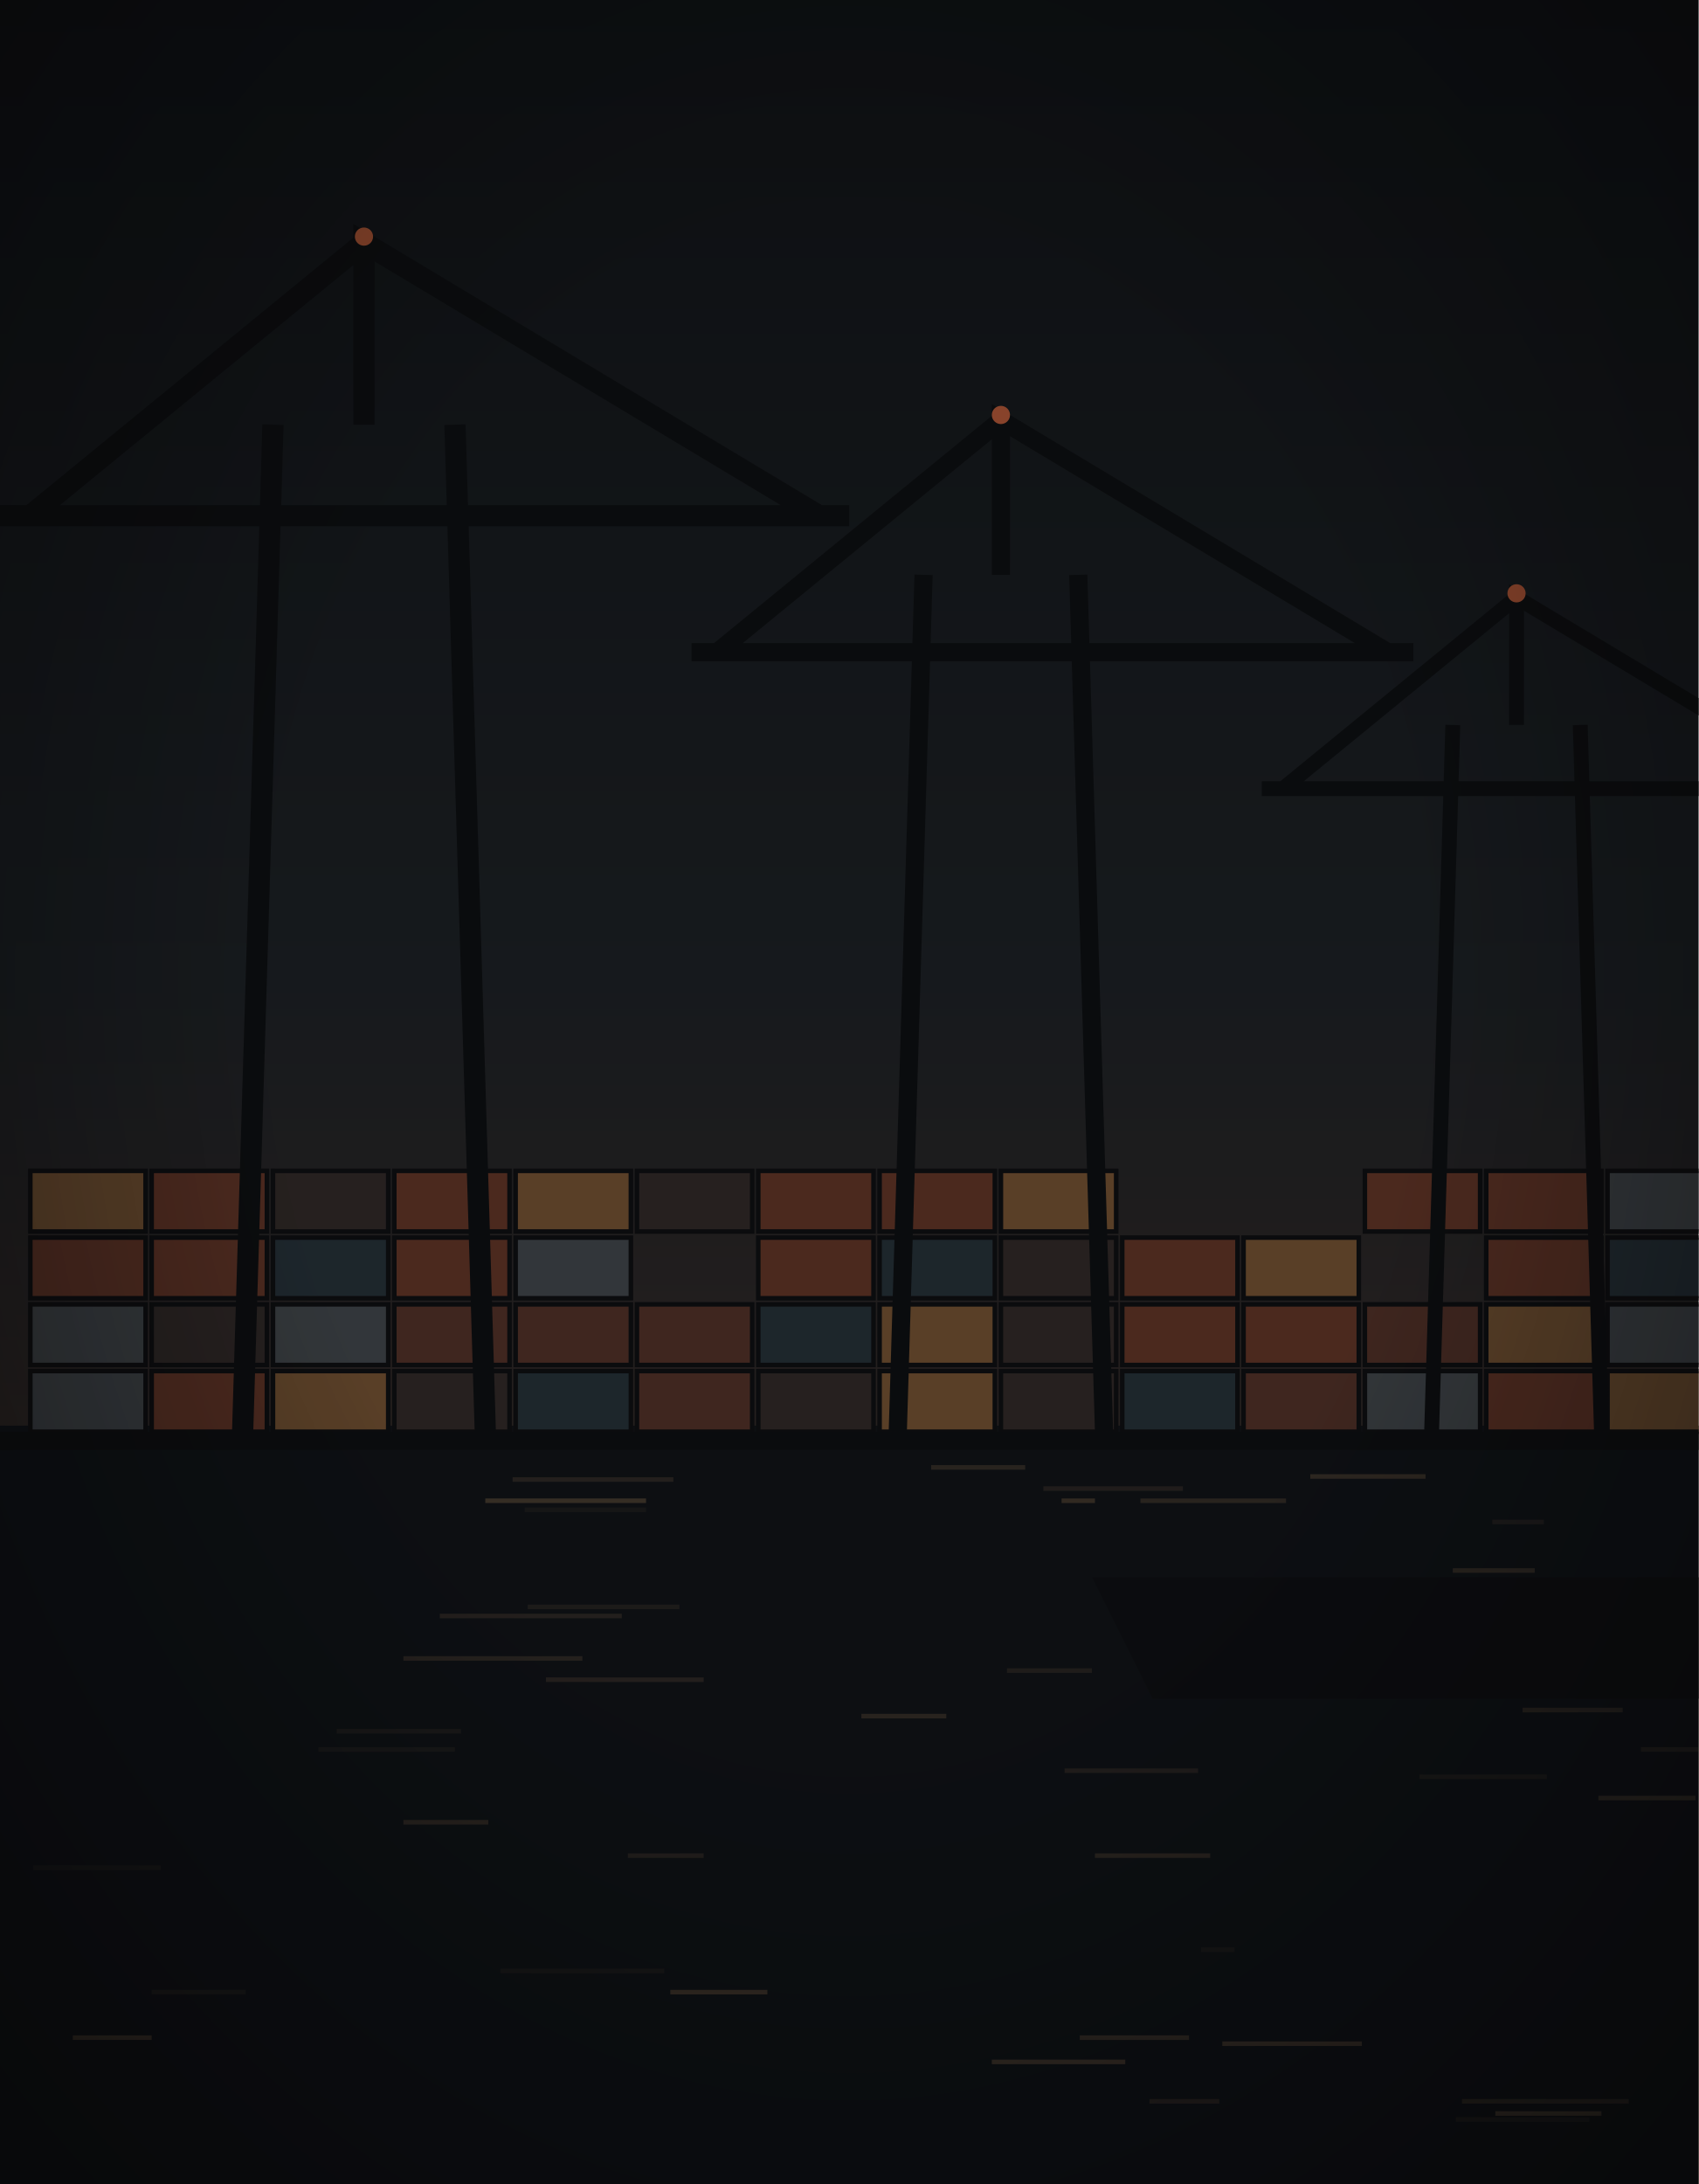
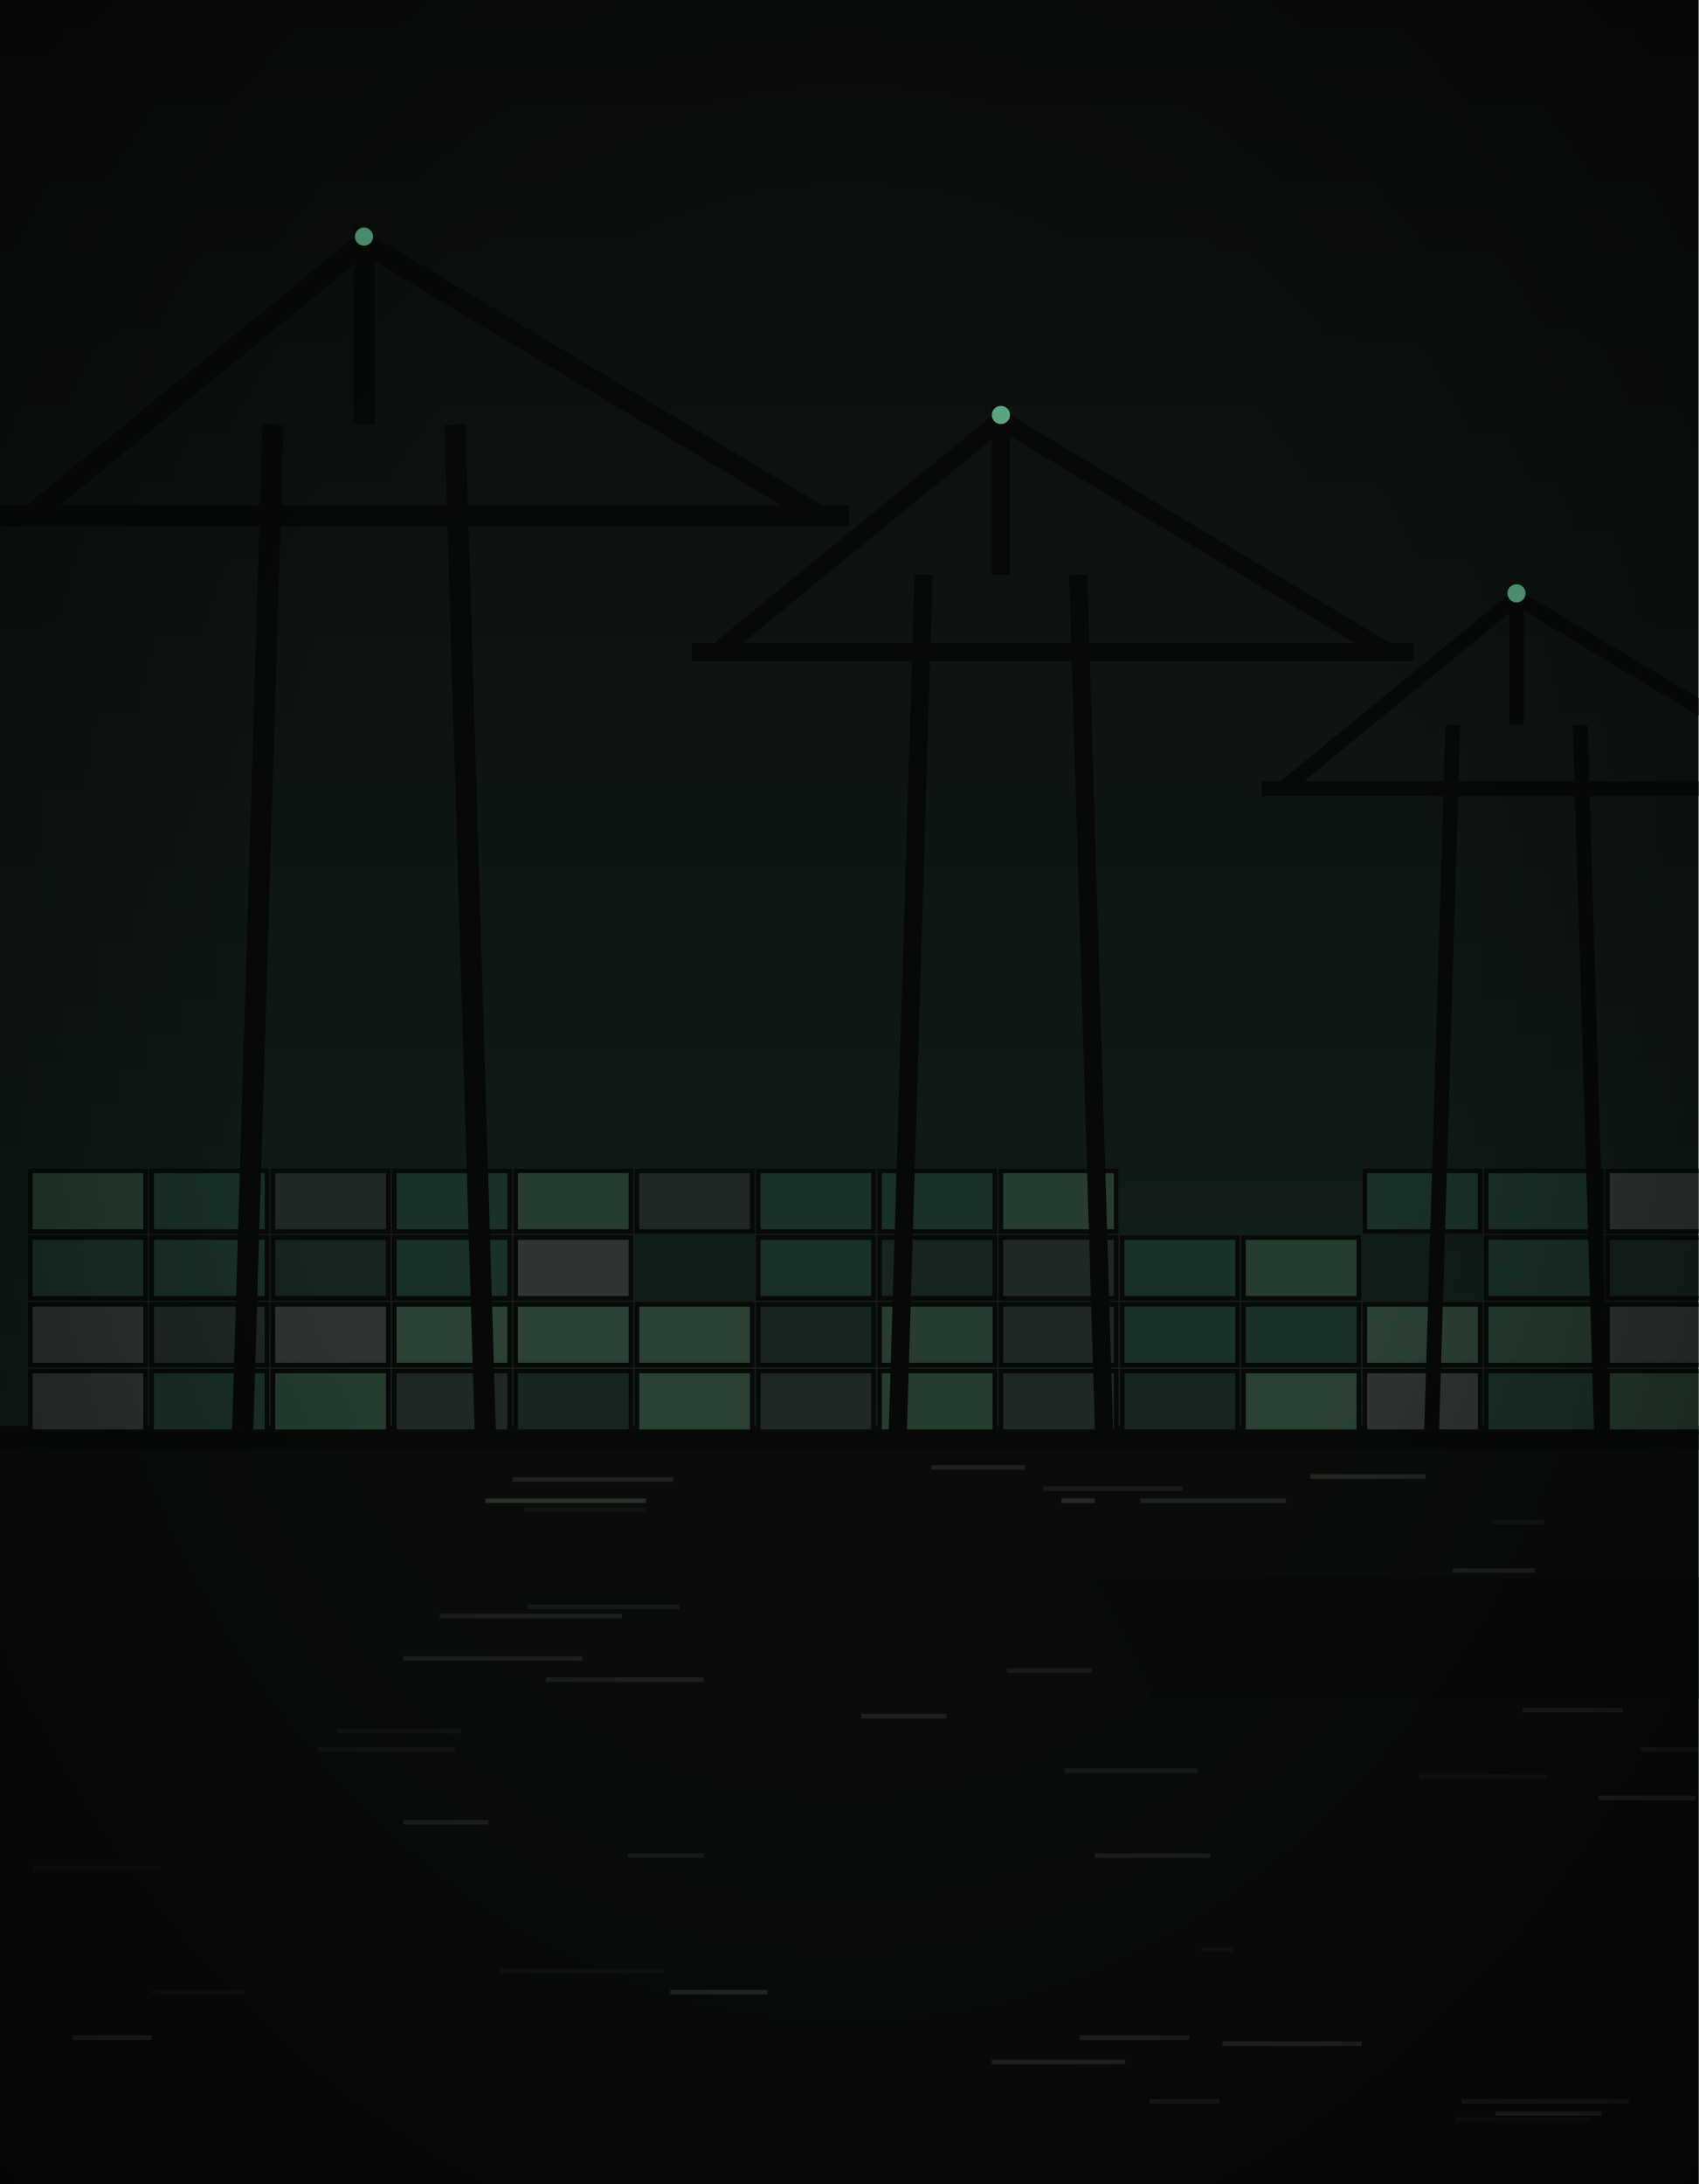
<svg xmlns="http://www.w3.org/2000/svg" viewBox="0 0 560 720" width="560" height="720" preserveAspectRatio="xMidYMid slice">
  <defs>
    <linearGradient id="sky" x1="0" y1="0" x2="0" y2="1">
-       <stop offset="0%" stop-color="#0A0D0F" />
-       <stop offset="45%" stop-color="#161A1D" />
-       <stop offset="70%" stop-color="#2E2420" />
-       <stop offset="86%" stop-color="#5A3722" />
-       <stop offset="100%" stop-color="#6E4226" />
+       <stop offset="0%" stop-color="#0A0D0B" />
+       <stop offset="45%" stop-color="#111A15" />
+       <stop offset="70%" stop-color="#15291F" />
+       <stop offset="86%" stop-color="#1D4431" />
+       <stop offset="100%" stop-color="#245A40" />
    </linearGradient>
    <radialGradient id="vig" cx="50%" cy="45%" r="75%">
      <stop offset="45%" stop-color="#000" stop-opacity="0" />
      <stop offset="100%" stop-color="#000" stop-opacity="0.65" />
    </radialGradient>
    <linearGradient id="glowUp" x1="0" y1="1" x2="0" y2="0">
-       <stop offset="0%" stop-color="#D9A36B" stop-opacity="0.35" />
-       <stop offset="100%" stop-color="#D9A36B" stop-opacity="0" />
+       <stop offset="0%" stop-color="#E6E1CF" stop-opacity="0.25" />
+       <stop offset="100%" stop-color="#E6E1CF" stop-opacity="0" />
    </linearGradient>
    <radialGradient id="lamp" cx="50%" cy="50%" r="50%">
-       <stop offset="0%" stop-color="#D9A36B" stop-opacity="0.55" />
-       <stop offset="100%" stop-color="#D9A36B" stop-opacity="0" />
+       <stop offset="0%" stop-color="#E6E1CF" stop-opacity="0.45" />
+       <stop offset="100%" stop-color="#E6E1CF" stop-opacity="0" />
    </radialGradient>
+     <linearGradient id="band" x1="0" y1="0" x2="0" y2="1">
+       <stop offset="0%" stop-color="#1F8A5F" stop-opacity="0" />
+       <stop offset="100%" stop-color="#1F8A5F" stop-opacity="0.3" />
+     </linearGradient>
  </defs>
  <rect width="560" height="720" fill="url(#sky)" />
-   <rect y="470" width="560" height="250" fill="#0A0D10" />
-   <rect x="133" y="600" width="28" height="1.5" fill="#D9A36B" opacity="0.17" />
-   <rect x="350" y="494" width="11" height="1.5" fill="#D9A36B" opacity="0.22" />
-   <rect x="145" y="532" width="60" height="1.5" fill="#D9A36B" opacity="0.14" />
-   <rect x="468" y="585" width="42" height="1.5" fill="#D9A36B" opacity="0.08" />
-   <rect x="356" y="671" width="36" height="1.5" fill="#D9A36B" opacity="0.20" />
-   <rect x="376" y="494" width="48" height="1.5" fill="#D9A36B" opacity="0.17" />
-   <rect x="169" y="487" width="53" height="1.5" fill="#D9A36B" opacity="0.14" />
-   <rect x="403" y="673" width="46" height="1.5" fill="#D9A36B" opacity="0.23" />
-   <rect x="221" y="656" width="32" height="1.5" fill="#D9A36B" opacity="0.24" />
-   <rect x="492" y="501" width="17" height="1.5" fill="#D9A36B" opacity="0.09" />
-   <rect x="541" y="576" width="41" height="1.5" fill="#D9A36B" opacity="0.11" />
-   <rect x="284" y="565" width="28" height="1.5" fill="#D9A36B" opacity="0.17" />
-   <rect x="327" y="679" width="44" height="1.5" fill="#D9A36B" opacity="0.24" />
-   <rect x="480" y="698" width="44" height="1.5" fill="#D9A36B" opacity="0.08" />
-   <rect x="482" y="692" width="55" height="1.5" fill="#D9A36B" opacity="0.16" />
-   <rect x="400" y="526" width="52" height="1.5" fill="#D9A36B" opacity="0.16" />
-   <rect x="160" y="494" width="53" height="1.5" fill="#D9A36B" opacity="0.25" />
-   <rect x="50" y="656" width="31" height="1.5" fill="#D9A36B" opacity="0.08" />
-   <rect x="165" y="649" width="54" height="1.5" fill="#D9A36B" opacity="0.06" />
-   <rect x="344" y="490" width="46" height="1.5" fill="#D9A36B" opacity="0.12" />
-   <rect x="493" y="696" width="35" height="1.5" fill="#D9A36B" opacity="0.25" />
-   <rect x="173" y="497" width="40" height="1.5" fill="#D9A36B" opacity="0.06" />
-   <rect x="111" y="570" width="41" height="1.5" fill="#D9A36B" opacity="0.08" />
-   <rect x="24" y="671" width="26" height="1.5" fill="#D9A36B" opacity="0.24" />
-   <rect x="502" y="563" width="33" height="1.5" fill="#D9A36B" opacity="0.15" />
-   <rect x="361" y="611" width="38" height="1.5" fill="#D9A36B" opacity="0.17" />
-   <rect x="527" y="592" width="32" height="1.5" fill="#D9A36B" opacity="0.19" />
-   <rect x="133" y="546" width="59" height="1.5" fill="#D9A36B" opacity="0.15" />
-   <rect x="307" y="483" width="31" height="1.5" fill="#D9A36B" opacity="0.17" />
-   <rect x="11" y="615" width="42" height="1.5" fill="#D9A36B" opacity="0.06" />
-   <rect x="351" y="583" width="44" height="1.5" fill="#D9A36B" opacity="0.12" />
-   <rect x="396" y="642" width="11" height="1.5" fill="#D9A36B" opacity="0.06" />
-   <rect x="379" y="692" width="23" height="1.5" fill="#D9A36B" opacity="0.14" />
-   <rect x="332" y="550" width="28" height="1.5" fill="#D9A36B" opacity="0.11" />
-   <rect x="207" y="611" width="25" height="1.5" fill="#D9A36B" opacity="0.13" />
-   <rect x="432" y="486" width="38" height="1.5" fill="#D9A36B" opacity="0.20" />
-   <rect x="174" y="529" width="50" height="1.5" fill="#D9A36B" opacity="0.10" />
-   <rect x="105" y="576" width="45" height="1.5" fill="#D9A36B" opacity="0.07" />
-   <rect x="180" y="553" width="52" height="1.5" fill="#D9A36B" opacity="0.14" />
-   <rect x="479" y="517" width="27" height="1.5" fill="#D9A36B" opacity="0.18" />
-   <rect x="10" y="452" width="38" height="20" fill="#3A3F42" stroke="#08090A" stroke-width="1.5" />
-   <rect x="50" y="452" width="38" height="20" fill="#5A2E1F" stroke="#08090A" stroke-width="1.5" />
-   <rect x="90" y="452" width="38" height="20" fill="#6B4A2A" stroke="#08090A" stroke-width="1.5" />
-   <rect x="130" y="452" width="38" height="20" fill="#2A2320" stroke="#08090A" stroke-width="1.5" />
-   <rect x="170" y="452" width="38" height="20" fill="#1F2A30" stroke="#08090A" stroke-width="1.5" />
-   <rect x="210" y="452" width="38" height="20" fill="#4A2A20" stroke="#08090A" stroke-width="1.5" />
-   <rect x="250" y="452" width="38" height="20" fill="#2A2320" stroke="#08090A" stroke-width="1.5" />
-   <rect x="290" y="452" width="38" height="20" fill="#6B4A2A" stroke="#08090A" stroke-width="1.5" />
-   <rect x="330" y="452" width="38" height="20" fill="#2A2320" stroke="#08090A" stroke-width="1.5" />
-   <rect x="370" y="452" width="38" height="20" fill="#1F2A30" stroke="#08090A" stroke-width="1.5" />
-   <rect x="410" y="452" width="38" height="20" fill="#4A2A20" stroke="#08090A" stroke-width="1.5" />
-   <rect x="450" y="452" width="38" height="20" fill="#3A3F42" stroke="#08090A" stroke-width="1.5" />
-   <rect x="490" y="452" width="38" height="20" fill="#5A2E1F" stroke="#08090A" stroke-width="1.5" />
-   <rect x="530" y="452" width="38" height="20" fill="#6B4A2A" stroke="#08090A" stroke-width="1.5" />
-   <rect x="10" y="430" width="38" height="20" fill="#3A3F42" stroke="#08090A" stroke-width="1.5" />
-   <rect x="50" y="430" width="38" height="20" fill="#2A2320" stroke="#08090A" stroke-width="1.5" />
-   <rect x="90" y="430" width="38" height="20" fill="#3A3F42" stroke="#08090A" stroke-width="1.5" />
-   <rect x="130" y="430" width="38" height="20" fill="#4A2A20" stroke="#08090A" stroke-width="1.5" />
-   <rect x="170" y="430" width="38" height="20" fill="#4A2A20" stroke="#08090A" stroke-width="1.5" />
-   <rect x="210" y="430" width="38" height="20" fill="#4A2A20" stroke="#08090A" stroke-width="1.5" />
-   <rect x="250" y="430" width="38" height="20" fill="#1F2A30" stroke="#08090A" stroke-width="1.5" />
-   <rect x="290" y="430" width="38" height="20" fill="#6B4A2A" stroke="#08090A" stroke-width="1.5" />
-   <rect x="330" y="430" width="38" height="20" fill="#2A2320" stroke="#08090A" stroke-width="1.5" />
-   <rect x="370" y="430" width="38" height="20" fill="#5A2E1F" stroke="#08090A" stroke-width="1.5" />
-   <rect x="410" y="430" width="38" height="20" fill="#5A2E1F" stroke="#08090A" stroke-width="1.5" />
-   <rect x="450" y="430" width="38" height="20" fill="#4A2A20" stroke="#08090A" stroke-width="1.5" />
-   <rect x="490" y="430" width="38" height="20" fill="#6B4A2A" stroke="#08090A" stroke-width="1.5" />
-   <rect x="530" y="430" width="38" height="20" fill="#3A3F42" stroke="#08090A" stroke-width="1.5" />
-   <rect x="10" y="408" width="38" height="20" fill="#5A2E1F" stroke="#08090A" stroke-width="1.5" />
-   <rect x="50" y="408" width="38" height="20" fill="#5A2E1F" stroke="#08090A" stroke-width="1.5" />
-   <rect x="90" y="408" width="38" height="20" fill="#1F2A30" stroke="#08090A" stroke-width="1.5" />
-   <rect x="130" y="408" width="38" height="20" fill="#5A2E1F" stroke="#08090A" stroke-width="1.5" />
-   <rect x="170" y="408" width="38" height="20" fill="#3A3F42" stroke="#08090A" stroke-width="1.5" />
-   <rect x="250" y="408" width="38" height="20" fill="#5A2E1F" stroke="#08090A" stroke-width="1.5" />
-   <rect x="290" y="408" width="38" height="20" fill="#1F2A30" stroke="#08090A" stroke-width="1.5" />
-   <rect x="330" y="408" width="38" height="20" fill="#2A2320" stroke="#08090A" stroke-width="1.5" />
-   <rect x="370" y="408" width="38" height="20" fill="#5A2E1F" stroke="#08090A" stroke-width="1.5" />
-   <rect x="410" y="408" width="38" height="20" fill="#6B4A2A" stroke="#08090A" stroke-width="1.5" />
-   <rect x="490" y="408" width="38" height="20" fill="#5A2E1F" stroke="#08090A" stroke-width="1.5" />
-   <rect x="530" y="408" width="38" height="20" fill="#1F2A30" stroke="#08090A" stroke-width="1.5" />
-   <rect x="10" y="386" width="38" height="20" fill="#6B4A2A" stroke="#08090A" stroke-width="1.5" />
-   <rect x="50" y="386" width="38" height="20" fill="#5A2E1F" stroke="#08090A" stroke-width="1.5" />
-   <rect x="90" y="386" width="38" height="20" fill="#2A2320" stroke="#08090A" stroke-width="1.5" />
-   <rect x="130" y="386" width="38" height="20" fill="#5A2E1F" stroke="#08090A" stroke-width="1.5" />
-   <rect x="170" y="386" width="38" height="20" fill="#6B4A2A" stroke="#08090A" stroke-width="1.5" />
-   <rect x="210" y="386" width="38" height="20" fill="#2A2320" stroke="#08090A" stroke-width="1.5" />
-   <rect x="250" y="386" width="38" height="20" fill="#5A2E1F" stroke="#08090A" stroke-width="1.5" />
-   <rect x="290" y="386" width="38" height="20" fill="#5A2E1F" stroke="#08090A" stroke-width="1.5" />
-   <rect x="330" y="386" width="38" height="20" fill="#6B4A2A" stroke="#08090A" stroke-width="1.5" />
-   <rect x="450" y="386" width="38" height="20" fill="#5A2E1F" stroke="#08090A" stroke-width="1.5" />
-   <rect x="490" y="386" width="38" height="20" fill="#5A2E1F" stroke="#08090A" stroke-width="1.5" />
-   <rect x="530" y="386" width="38" height="20" fill="#3A3F42" stroke="#08090A" stroke-width="1.5" />
-   <rect y="472" width="560" height="6" fill="#07090A" />
-   <path d="M80.0,472 L90.0,140.0 M160.0,472 L150.0,140.0" stroke="#07090A" stroke-width="7.0" fill="none" />
-   <path d="M0.0,170.0 L280.0,170.0 M120,140.0 L120,80.0 L270.0,170.0 M120,80.0 L10.0,170.0" stroke="#07090A" stroke-width="7.0" fill="none" />
-   <circle cx="120" cy="78.0" r="3" fill="#A8502F" />
-   <path d="M296.0,472 L304.5,189.5 M364.0,472 L355.5,189.5" stroke="#07090A" stroke-width="6.0" fill="none" />
-   <path d="M228.0,215.0 L466.0,215.0 M330,189.5 L330,138.5 L457.5,215.0 M330,138.5 L236.5,215.0" stroke="#07090A" stroke-width="6.0" fill="none" />
-   <circle cx="330" cy="136.8" r="3" fill="#A8502F" />
-   <path d="M472.0,472 L479.0,239 M528.0,472 L521.0,239" stroke="#07090A" stroke-width="4.9" fill="none" />
-   <path d="M416.0,260.0 L612.0,260.0 M500,239 L500,197 L605.0,260.0 M500,197 L423.0,260.0" stroke="#07090A" stroke-width="4.9" fill="none" />
-   <circle cx="500" cy="195.6" r="3" fill="#A8502F" />
-   <polygon points="360,520 560,520 560,560 380,560" fill="#08090B" />
+   <rect y="470" width="560" height="250" fill="#090C0A" />
+   <rect x="133" y="600" width="28" height="1.5" fill="#E6E1CF" opacity="0.14" />
+   <rect x="350" y="494" width="11" height="1.5" fill="#E6E1CF" opacity="0.17" />
+   <rect x="145" y="532" width="60" height="1.5" fill="#E6E1CF" opacity="0.12" />
+   <rect x="468" y="585" width="42" height="1.5" fill="#E6E1CF" opacity="0.06" />
+   <rect x="356" y="671" width="36" height="1.5" fill="#E6E1CF" opacity="0.16" />
+   <rect x="376" y="494" width="48" height="1.5" fill="#E6E1CF" opacity="0.13" />
+   <rect x="169" y="487" width="53" height="1.5" fill="#E6E1CF" opacity="0.12" />
+   <rect x="403" y="673" width="46" height="1.5" fill="#E6E1CF" opacity="0.19" />
+   <rect x="221" y="656" width="32" height="1.5" fill="#E6E1CF" opacity="0.19" />
+   <rect x="492" y="501" width="17" height="1.5" fill="#E6E1CF" opacity="0.07" />
+   <rect x="541" y="576" width="41" height="1.5" fill="#E6E1CF" opacity="0.09" />
+   <rect x="284" y="565" width="28" height="1.5" fill="#E6E1CF" opacity="0.13" />
+   <rect x="327" y="679" width="44" height="1.5" fill="#E6E1CF" opacity="0.19" />
+   <rect x="480" y="698" width="44" height="1.5" fill="#E6E1CF" opacity="0.07" />
+   <rect x="482" y="692" width="55" height="1.5" fill="#E6E1CF" opacity="0.13" />
+   <rect x="400" y="526" width="52" height="1.5" fill="#E6E1CF" opacity="0.13" />
+   <rect x="160" y="494" width="53" height="1.5" fill="#E6E1CF" opacity="0.20" />
+   <rect x="50" y="656" width="31" height="1.5" fill="#E6E1CF" opacity="0.06" />
+   <rect x="165" y="649" width="54" height="1.5" fill="#E6E1CF" opacity="0.05" />
+   <rect x="344" y="490" width="46" height="1.5" fill="#E6E1CF" opacity="0.09" />
+   <rect x="493" y="696" width="35" height="1.5" fill="#E6E1CF" opacity="0.20" />
+   <rect x="173" y="497" width="40" height="1.5" fill="#E6E1CF" opacity="0.05" />
+   <rect x="111" y="570" width="41" height="1.5" fill="#E6E1CF" opacity="0.06" />
+   <rect x="24" y="671" width="26" height="1.5" fill="#E6E1CF" opacity="0.19" />
+   <rect x="502" y="563" width="33" height="1.5" fill="#E6E1CF" opacity="0.12" />
+   <rect x="361" y="611" width="38" height="1.5" fill="#E6E1CF" opacity="0.14" />
+   <rect x="527" y="592" width="32" height="1.5" fill="#E6E1CF" opacity="0.16" />
+   <rect x="133" y="546" width="59" height="1.5" fill="#E6E1CF" opacity="0.12" />
+   <rect x="307" y="483" width="31" height="1.5" fill="#E6E1CF" opacity="0.13" />
+   <rect x="11" y="615" width="42" height="1.5" fill="#E6E1CF" opacity="0.05" />
+   <rect x="351" y="583" width="44" height="1.5" fill="#E6E1CF" opacity="0.10" />
+   <rect x="396" y="642" width="11" height="1.5" fill="#E6E1CF" opacity="0.05" />
+   <rect x="379" y="692" width="23" height="1.5" fill="#E6E1CF" opacity="0.11" />
+   <rect x="332" y="550" width="28" height="1.5" fill="#E6E1CF" opacity="0.09" />
+   <rect x="207" y="611" width="25" height="1.5" fill="#E6E1CF" opacity="0.10" />
+   <rect x="432" y="486" width="38" height="1.5" fill="#E6E1CF" opacity="0.16" />
+   <rect x="174" y="529" width="50" height="1.5" fill="#E6E1CF" opacity="0.08" />
+   <rect x="105" y="576" width="45" height="1.5" fill="#E6E1CF" opacity="0.06" />
+   <rect x="180" y="553" width="52" height="1.5" fill="#E6E1CF" opacity="0.11" />
+   <rect x="479" y="517" width="27" height="1.5" fill="#E6E1CF" opacity="0.14" />
+   <rect x="10" y="452" width="38" height="20" fill="#3A403D" stroke="#070908" stroke-width="1.5" />
+   <rect x="50" y="452" width="38" height="20" fill="#1F3B2E" stroke="#070908" stroke-width="1.5" />
+   <rect x="90" y="452" width="38" height="20" fill="#2E4A3A" stroke="#070908" stroke-width="1.5" />
+   <rect x="130" y="452" width="38" height="20" fill="#26302B" stroke="#070908" stroke-width="1.5" />
+   <rect x="170" y="452" width="38" height="20" fill="#1B2A24" stroke="#070908" stroke-width="1.5" />
+   <rect x="210" y="452" width="38" height="20" fill="#35503F" stroke="#070908" stroke-width="1.5" />
+   <rect x="250" y="452" width="38" height="20" fill="#26302B" stroke="#070908" stroke-width="1.5" />
+   <rect x="290" y="452" width="38" height="20" fill="#2E4A3A" stroke="#070908" stroke-width="1.5" />
+   <rect x="330" y="452" width="38" height="20" fill="#26302B" stroke="#070908" stroke-width="1.5" />
+   <rect x="370" y="452" width="38" height="20" fill="#1B2A24" stroke="#070908" stroke-width="1.5" />
+   <rect x="410" y="452" width="38" height="20" fill="#35503F" stroke="#070908" stroke-width="1.5" />
+   <rect x="450" y="452" width="38" height="20" fill="#3A403D" stroke="#070908" stroke-width="1.5" />
+   <rect x="490" y="452" width="38" height="20" fill="#1F3B2E" stroke="#070908" stroke-width="1.5" />
+   <rect x="530" y="452" width="38" height="20" fill="#2E4A3A" stroke="#070908" stroke-width="1.5" />
+   <rect x="10" y="430" width="38" height="20" fill="#3A403D" stroke="#070908" stroke-width="1.5" />
+   <rect x="50" y="430" width="38" height="20" fill="#26302B" stroke="#070908" stroke-width="1.5" />
+   <rect x="90" y="430" width="38" height="20" fill="#3A403D" stroke="#070908" stroke-width="1.5" />
+   <rect x="130" y="430" width="38" height="20" fill="#35503F" stroke="#070908" stroke-width="1.5" />
+   <rect x="170" y="430" width="38" height="20" fill="#35503F" stroke="#070908" stroke-width="1.5" />
+   <rect x="210" y="430" width="38" height="20" fill="#35503F" stroke="#070908" stroke-width="1.5" />
+   <rect x="250" y="430" width="38" height="20" fill="#1B2A24" stroke="#070908" stroke-width="1.5" />
+   <rect x="290" y="430" width="38" height="20" fill="#2E4A3A" stroke="#070908" stroke-width="1.5" />
+   <rect x="330" y="430" width="38" height="20" fill="#26302B" stroke="#070908" stroke-width="1.5" />
+   <rect x="370" y="430" width="38" height="20" fill="#1F3B2E" stroke="#070908" stroke-width="1.5" />
+   <rect x="410" y="430" width="38" height="20" fill="#1F3B2E" stroke="#070908" stroke-width="1.5" />
+   <rect x="450" y="430" width="38" height="20" fill="#35503F" stroke="#070908" stroke-width="1.5" />
+   <rect x="490" y="430" width="38" height="20" fill="#2E4A3A" stroke="#070908" stroke-width="1.5" />
+   <rect x="530" y="430" width="38" height="20" fill="#3A403D" stroke="#070908" stroke-width="1.5" />
+   <rect x="10" y="408" width="38" height="20" fill="#1F3B2E" stroke="#070908" stroke-width="1.5" />
+   <rect x="50" y="408" width="38" height="20" fill="#1F3B2E" stroke="#070908" stroke-width="1.5" />
+   <rect x="90" y="408" width="38" height="20" fill="#1B2A24" stroke="#070908" stroke-width="1.5" />
+   <rect x="130" y="408" width="38" height="20" fill="#1F3B2E" stroke="#070908" stroke-width="1.5" />
+   <rect x="170" y="408" width="38" height="20" fill="#3A403D" stroke="#070908" stroke-width="1.5" />
+   <rect x="250" y="408" width="38" height="20" fill="#1F3B2E" stroke="#070908" stroke-width="1.5" />
+   <rect x="290" y="408" width="38" height="20" fill="#1B2A24" stroke="#070908" stroke-width="1.5" />
+   <rect x="330" y="408" width="38" height="20" fill="#26302B" stroke="#070908" stroke-width="1.5" />
+   <rect x="370" y="408" width="38" height="20" fill="#1F3B2E" stroke="#070908" stroke-width="1.5" />
+   <rect x="410" y="408" width="38" height="20" fill="#2E4A3A" stroke="#070908" stroke-width="1.5" />
+   <rect x="490" y="408" width="38" height="20" fill="#1F3B2E" stroke="#070908" stroke-width="1.5" />
+   <rect x="530" y="408" width="38" height="20" fill="#1B2A24" stroke="#070908" stroke-width="1.5" />
+   <rect x="10" y="386" width="38" height="20" fill="#2E4A3A" stroke="#070908" stroke-width="1.5" />
+   <rect x="50" y="386" width="38" height="20" fill="#1F3B2E" stroke="#070908" stroke-width="1.5" />
+   <rect x="90" y="386" width="38" height="20" fill="#26302B" stroke="#070908" stroke-width="1.5" />
+   <rect x="130" y="386" width="38" height="20" fill="#1F3B2E" stroke="#070908" stroke-width="1.5" />
+   <rect x="170" y="386" width="38" height="20" fill="#2E4A3A" stroke="#070908" stroke-width="1.5" />
+   <rect x="210" y="386" width="38" height="20" fill="#26302B" stroke="#070908" stroke-width="1.5" />
+   <rect x="250" y="386" width="38" height="20" fill="#1F3B2E" stroke="#070908" stroke-width="1.5" />
+   <rect x="290" y="386" width="38" height="20" fill="#1F3B2E" stroke="#070908" stroke-width="1.5" />
+   <rect x="330" y="386" width="38" height="20" fill="#2E4A3A" stroke="#070908" stroke-width="1.5" />
+   <rect x="450" y="386" width="38" height="20" fill="#1F3B2E" stroke="#070908" stroke-width="1.5" />
+   <rect x="490" y="386" width="38" height="20" fill="#1F3B2E" stroke="#070908" stroke-width="1.5" />
+   <rect x="530" y="386" width="38" height="20" fill="#3A403D" stroke="#070908" stroke-width="1.5" />
+   <rect y="472" width="560" height="6" fill="#060807" />
+   <path d="M80.0,472 L90.0,140.0 M160.0,472 L150.0,140.0" stroke="#060807" stroke-width="7.0" fill="none" />
+   <path d="M0.0,170.0 L280.0,170.0 M120,140.0 L120,80.0 L270.0,170.0 M120,80.0 L10.0,170.0" stroke="#060807" stroke-width="7.0" fill="none" />
+   <circle cx="120" cy="78.0" r="3" fill="#6FCFA0" />
+   <path d="M296.0,472 L304.5,189.5 M364.0,472 L355.5,189.5" stroke="#060807" stroke-width="6.0" fill="none" />
+   <path d="M228.0,215.0 L466.0,215.0 M330,189.5 L330,138.5 L457.5,215.0 M330,138.5 L236.5,215.0" stroke="#060807" stroke-width="6.0" fill="none" />
+   <circle cx="330" cy="136.8" r="3" fill="#6FCFA0" />
+   <path d="M472.0,472 L479.0,239 M528.0,472 L521.0,239" stroke="#060807" stroke-width="4.9" fill="none" />
+   <path d="M416.0,260.0 L612.0,260.0 M500,239 L500,197 L605.0,260.0 M500,197 L423.0,260.0" stroke="#060807" stroke-width="4.9" fill="none" />
+   <circle cx="500" cy="195.6" r="3" fill="#6FCFA0" />
+   <polygon points="360,520 560,520 560,560 380,560" fill="#070908" />
  <rect width="560" height="720" fill="url(#vig)" />
-   <rect width="560" height="720" fill="#15191C" opacity="0.22" />
+   <rect width="560" height="720" fill="#0B0E0C" opacity="0.22" />
</svg>
